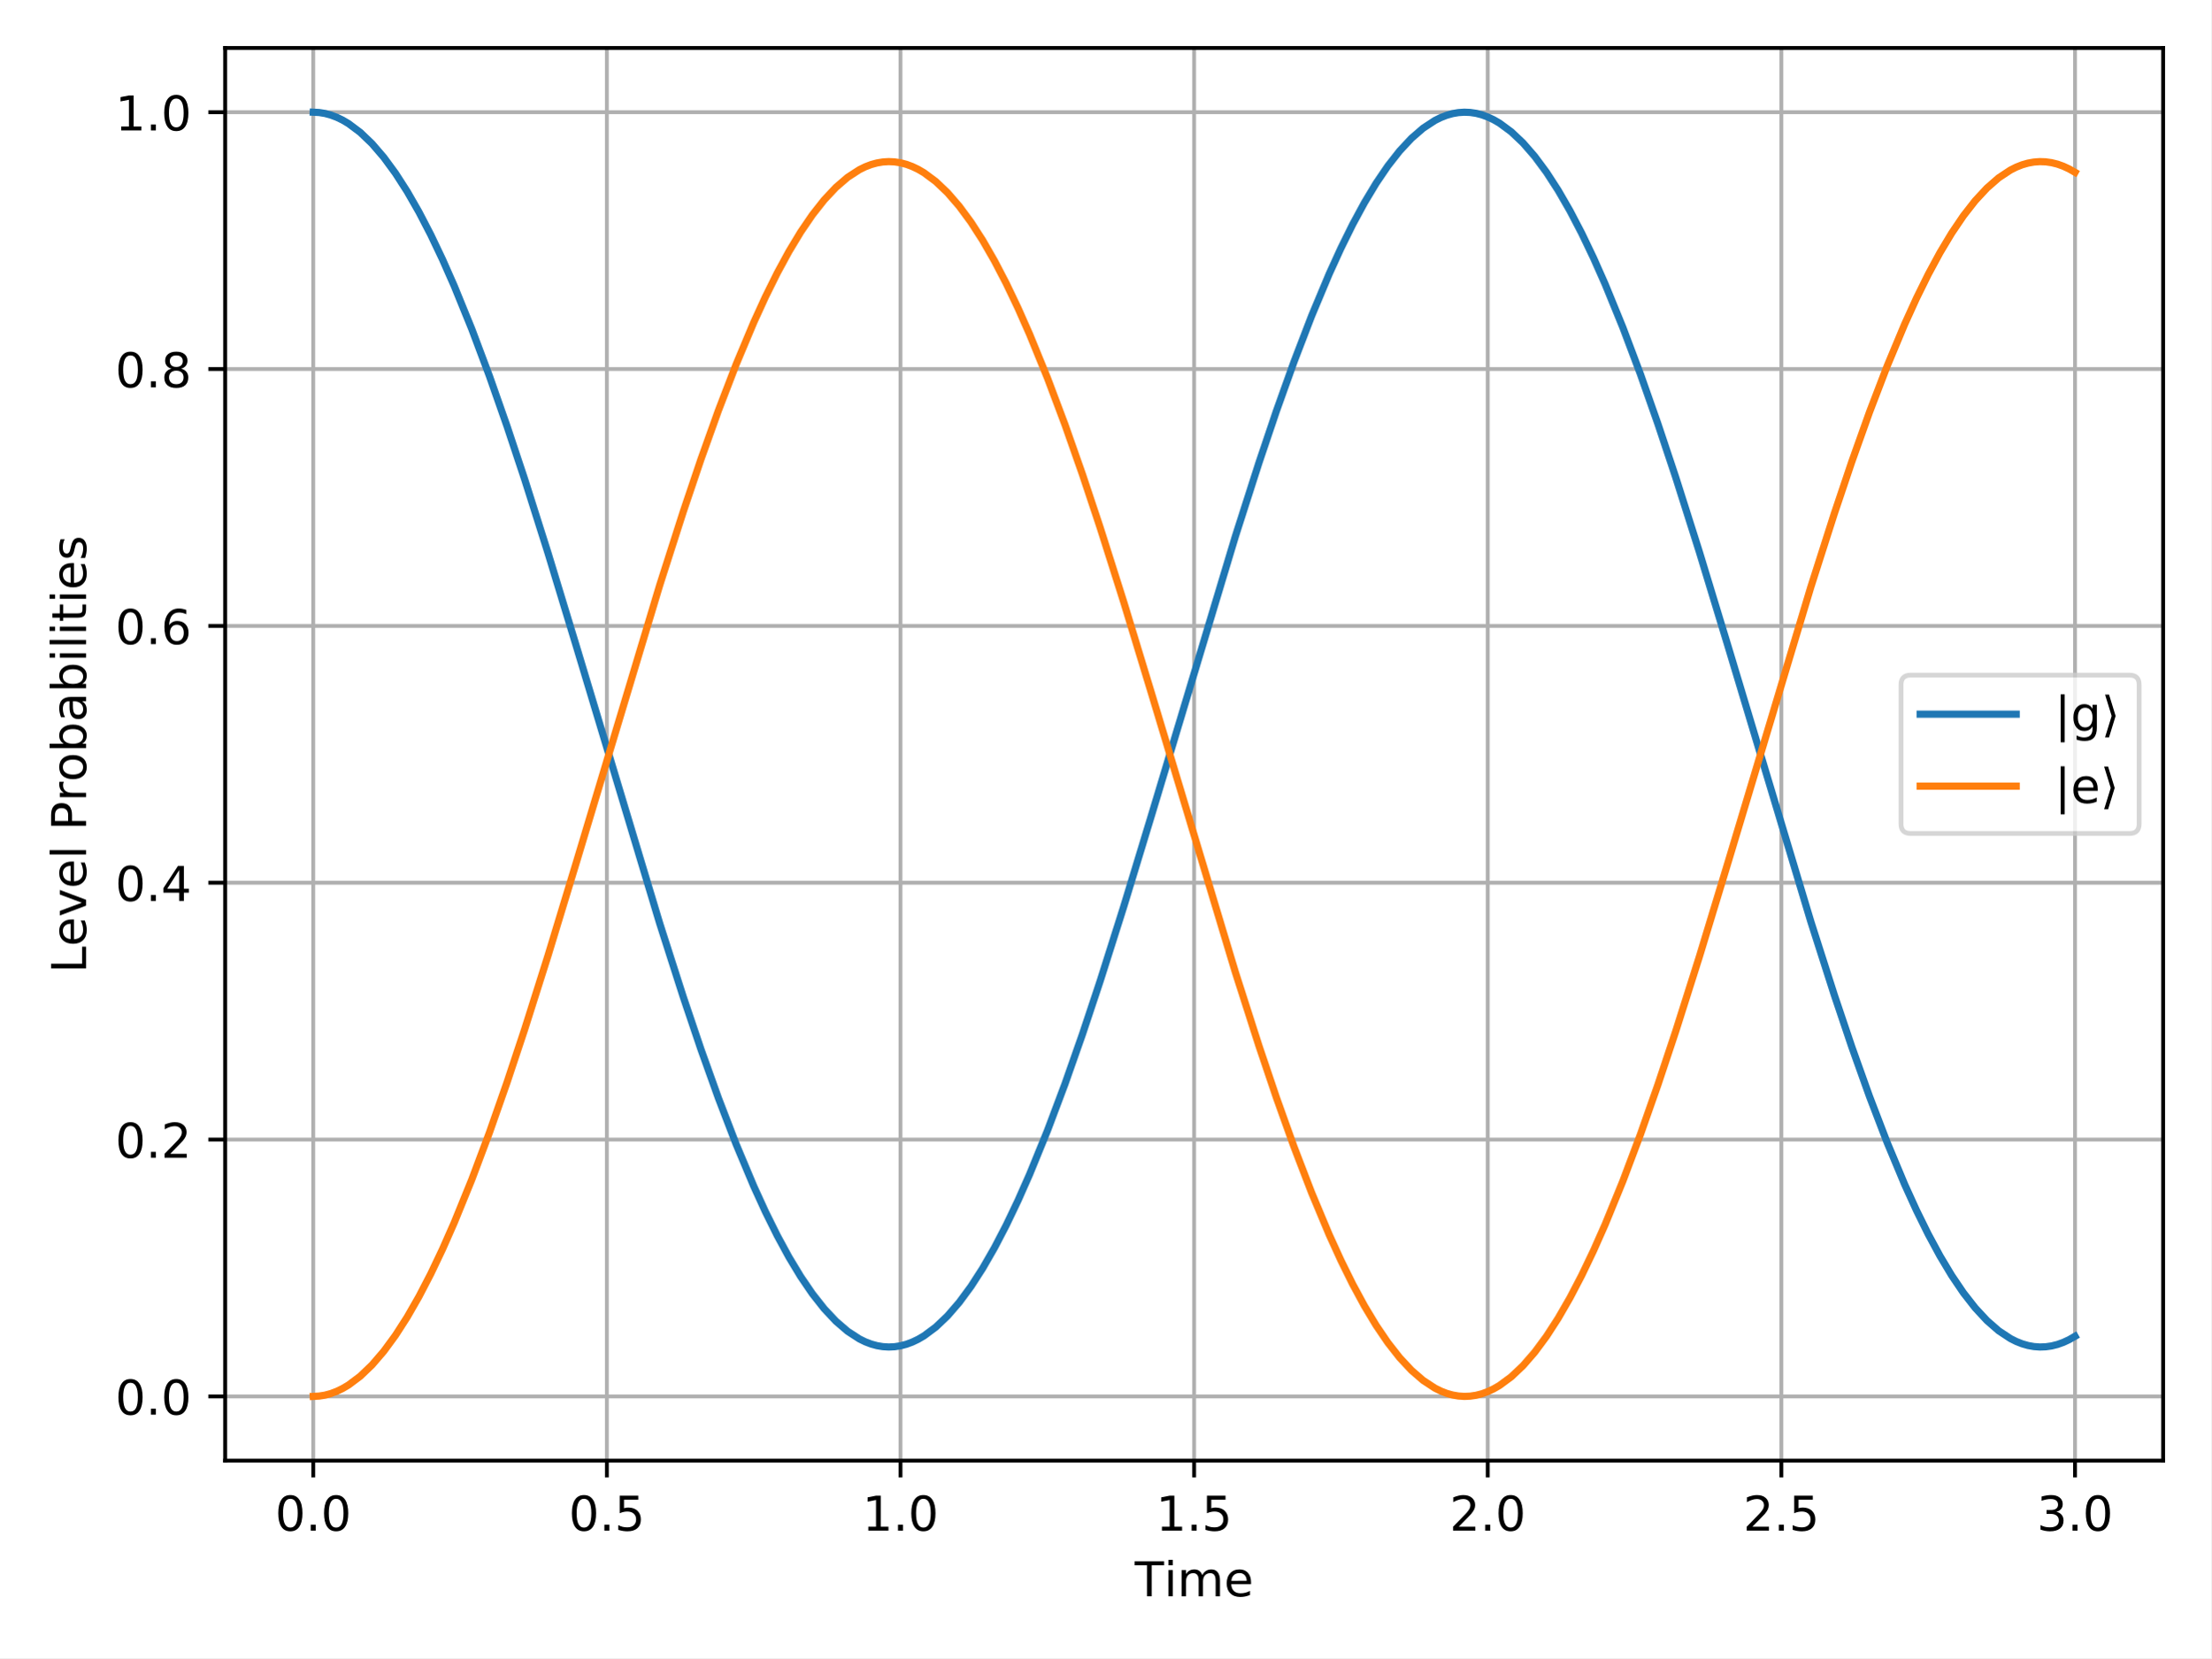
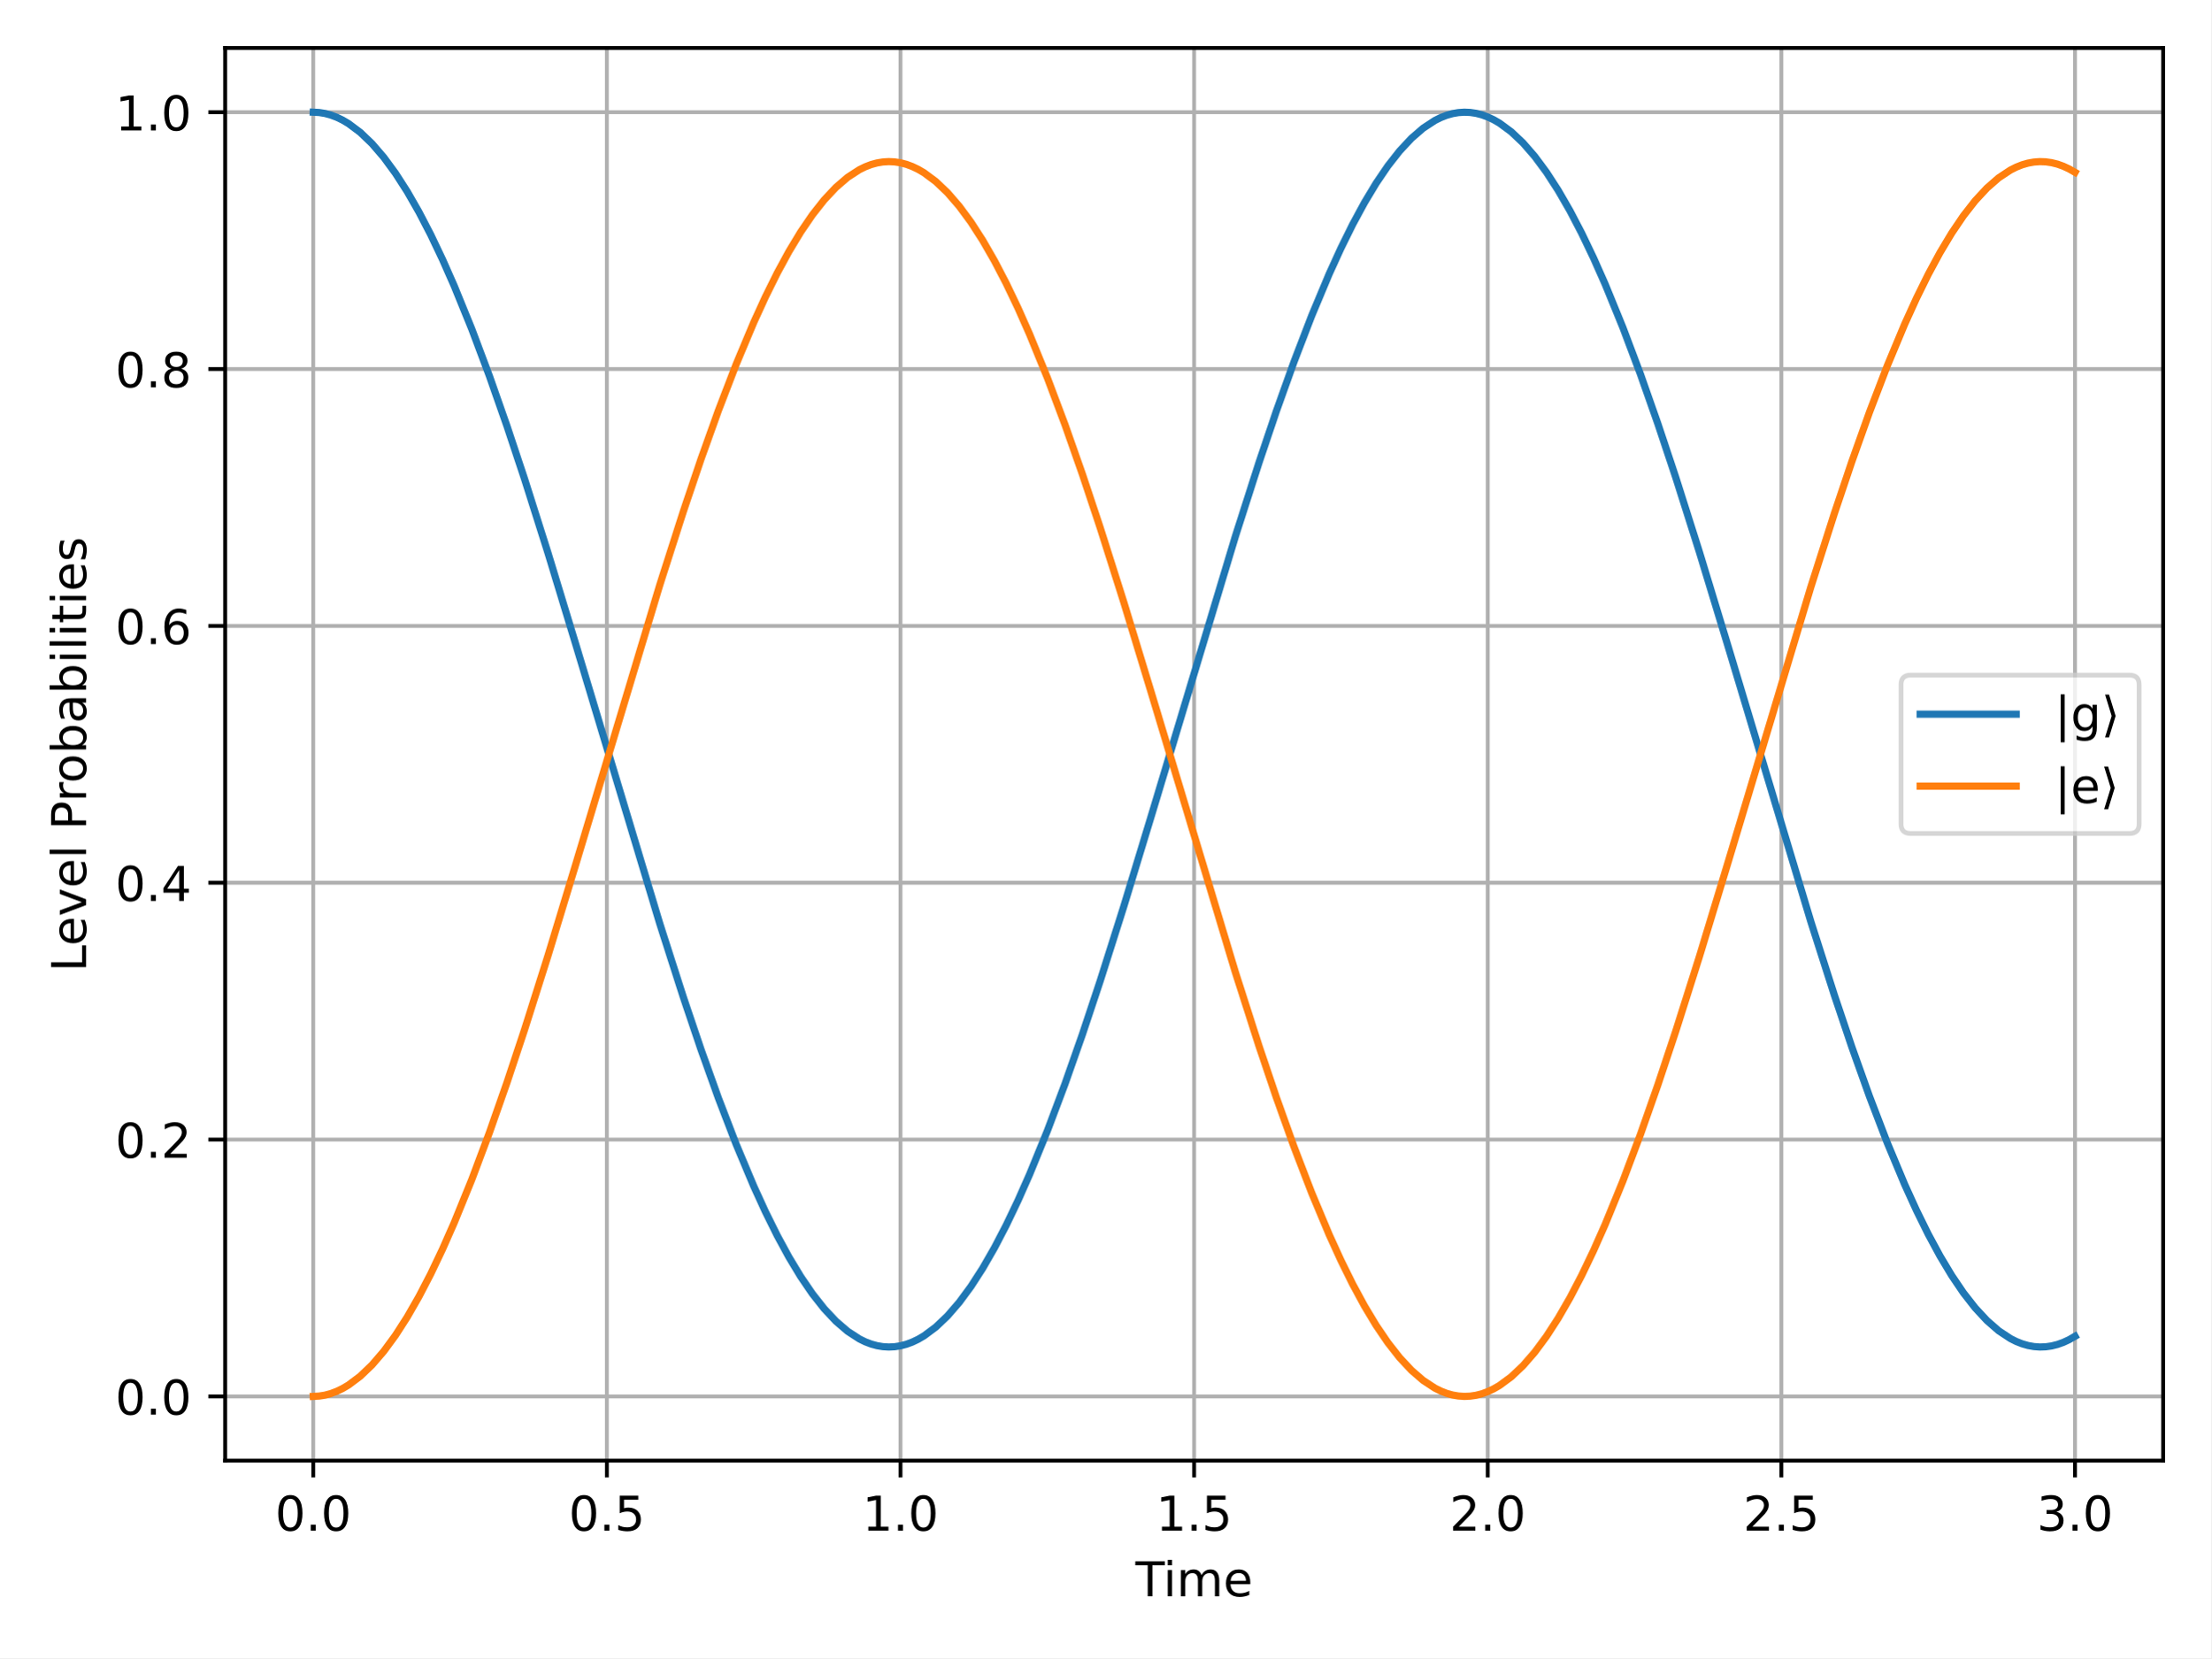
<svg xmlns="http://www.w3.org/2000/svg" xmlns:xlink="http://www.w3.org/1999/xlink" height="345.6pt" version="1.1" viewBox="0 0 460.8 345.6" width="460.8pt">
  <defs>
    <style type="text/css">
*{stroke-linecap:butt;stroke-linejoin:round;}
  </style>
  </defs>
  <g id="figure_1">
    <g id="patch_1">
      <path d="M 0 345.6  L 460.8 345.6  L 460.8 0  L 0 0  z " style="fill:#ffffff;" />
    </g>
    <g id="axes_1">
      <g id="patch_2">
        <path d="M 46.92 304.44  L 450.8 304.44  L 450.8 10  L 46.92 10  z " style="fill:#ffffff;" />
      </g>
      <g id="matplotlib.axis_1">
        <g id="xtick_1">
          <g id="line2d_1">
-             <path clip-path="url(#p2d7cda405e)" d="M 65.278 304.44  L 65.278 10  " style="fill:none;stroke:#b0b0b0;stroke-linecap:square;stroke-width:0.8;" />
+             <path clip-path="url(#p6e628cf061)" d="M 65.278 304.44  L 65.278 10  " style="fill:none;stroke:#b0b0b0;stroke-linecap:square;stroke-width:0.8;" />
          </g>
          <g id="line2d_2">
            <defs>
-               <path d="M 0 0  L 0 3.5  " id="md38c2b5444" style="stroke:#000000;stroke-width:0.8;" />
-             </defs>
-             <g>
-               <use style="stroke:#000000;stroke-width:0.8;" x="65.278" xlink:href="#md38c2b5444" y="304.44" />
+               <path d="M 0 0  L 0 3.5  " id="mfdcd3db2ee" style="stroke:#000000;stroke-width:0.8;" />
+             </defs>
+             <g>
+               <use style="stroke:#000000;stroke-width:0.8;" x="65.278" xlink:href="#mfdcd3db2ee" y="304.44" />
            </g>
          </g>
          <g id="text_1">
            <defs>
              <path d="M 31.781 66.406  Q 24.172 66.406 20.328 58.906  Q 16.5 51.422 16.5 36.375  Q 16.5 21.391 20.328 13.891  Q 24.172 6.391 31.781 6.391  Q 39.453 6.391 43.281 13.891  Q 47.125 21.391 47.125 36.375  Q 47.125 51.422 43.281 58.906  Q 39.453 66.406 31.781 66.406  z M 31.781 74.219  Q 44.047 74.219 50.516 64.516  Q 56.984 54.828 56.984 36.375  Q 56.984 17.969 50.516 8.266  Q 44.047 -1.422 31.781 -1.422  Q 19.531 -1.422 13.062 8.266  Q 6.594 17.969 6.594 36.375  Q 6.594 54.828 13.062 64.516  Q 19.531 74.219 31.781 74.219  z " id="DejaVuSans-48" />
              <path d="M 10.688 12.406  L 21 12.406  L 21 0  L 10.688 0  z " id="DejaVuSans-46" />
            </defs>
            <g transform="translate(57.32662 319.0384)scale(0.1 -0.1)">
              <use xlink:href="#DejaVuSans-48" />
              <use x="63.623" xlink:href="#DejaVuSans-46" />
              <use x="95.41" xlink:href="#DejaVuSans-48" />
            </g>
          </g>
        </g>
        <g id="xtick_2">
          <g id="line2d_3">
-             <path clip-path="url(#p2d7cda405e)" d="M 126.472 304.44  L 126.472 10  " style="fill:none;stroke:#b0b0b0;stroke-linecap:square;stroke-width:0.8;" />
+             <path clip-path="url(#p6e628cf061)" d="M 126.472 304.44  L 126.472 10  " style="fill:none;stroke:#b0b0b0;stroke-linecap:square;stroke-width:0.8;" />
          </g>
          <g id="line2d_4">
            <g>
-               <use style="stroke:#000000;stroke-width:0.8;" x="126.472" xlink:href="#md38c2b5444" y="304.44" />
+               <use style="stroke:#000000;stroke-width:0.8;" x="126.472" xlink:href="#mfdcd3db2ee" y="304.44" />
            </g>
          </g>
          <g id="text_2">
            <defs>
              <path d="M 10.797 72.906  L 49.516 72.906  L 49.516 64.594  L 19.828 64.594  L 19.828 46.734  Q 21.969 47.469 24.109 47.828  Q 26.266 48.188 28.422 48.188  Q 40.625 48.188 47.75 41.5  Q 54.891 34.812 54.891 23.391  Q 54.891 11.625 47.562 5.094  Q 40.234 -1.422 26.906 -1.422  Q 22.312 -1.422 17.547 -0.641  Q 12.797 0.141 7.719 1.703  L 7.719 11.625  Q 12.109 9.234 16.797 8.062  Q 21.484 6.891 26.703 6.891  Q 35.156 6.891 40.078 11.328  Q 45.016 15.766 45.016 23.391  Q 45.016 31 40.078 35.438  Q 35.156 39.891 26.703 39.891  Q 22.75 39.891 18.812 39.016  Q 14.891 38.141 10.797 36.281  z " id="DejaVuSans-53" />
            </defs>
            <g transform="translate(118.5206 319.0384)scale(0.1 -0.1)">
              <use xlink:href="#DejaVuSans-48" />
              <use x="63.623" xlink:href="#DejaVuSans-46" />
              <use x="95.41" xlink:href="#DejaVuSans-53" />
            </g>
          </g>
        </g>
        <g id="xtick_3">
          <g id="line2d_5">
-             <path clip-path="url(#p2d7cda405e)" d="M 187.666 304.44  L 187.666 10  " style="fill:none;stroke:#b0b0b0;stroke-linecap:square;stroke-width:0.8;" />
+             <path clip-path="url(#p6e628cf061)" d="M 187.666 304.44  L 187.666 10  " style="fill:none;stroke:#b0b0b0;stroke-linecap:square;stroke-width:0.8;" />
          </g>
          <g id="line2d_6">
            <g>
-               <use style="stroke:#000000;stroke-width:0.8;" x="187.666" xlink:href="#md38c2b5444" y="304.44" />
+               <use style="stroke:#000000;stroke-width:0.8;" x="187.666" xlink:href="#mfdcd3db2ee" y="304.44" />
            </g>
          </g>
          <g id="text_3">
            <defs>
              <path d="M 12.406 8.297  L 28.516 8.297  L 28.516 63.922  L 10.984 60.406  L 10.984 69.391  L 28.422 72.906  L 38.281 72.906  L 38.281 8.297  L 54.391 8.297  L 54.391 0  L 12.406 0  z " id="DejaVuSans-49" />
            </defs>
            <g transform="translate(179.7145 319.0384)scale(0.1 -0.1)">
              <use xlink:href="#DejaVuSans-49" />
              <use x="63.623" xlink:href="#DejaVuSans-46" />
              <use x="95.41" xlink:href="#DejaVuSans-48" />
            </g>
          </g>
        </g>
        <g id="xtick_4">
          <g id="line2d_7">
-             <path clip-path="url(#p2d7cda405e)" d="M 248.86 304.44  L 248.86 10  " style="fill:none;stroke:#b0b0b0;stroke-linecap:square;stroke-width:0.8;" />
+             <path clip-path="url(#p6e628cf061)" d="M 248.86 304.44  L 248.86 10  " style="fill:none;stroke:#b0b0b0;stroke-linecap:square;stroke-width:0.8;" />
          </g>
          <g id="line2d_8">
            <g>
-               <use style="stroke:#000000;stroke-width:0.8;" x="248.86" xlink:href="#md38c2b5444" y="304.44" />
+               <use style="stroke:#000000;stroke-width:0.8;" x="248.86" xlink:href="#mfdcd3db2ee" y="304.44" />
            </g>
          </g>
          <g id="text_4">
            <g transform="translate(240.9084 319.0384)scale(0.1 -0.1)">
              <use xlink:href="#DejaVuSans-49" />
              <use x="63.623" xlink:href="#DejaVuSans-46" />
              <use x="95.41" xlink:href="#DejaVuSans-53" />
            </g>
          </g>
        </g>
        <g id="xtick_5">
          <g id="line2d_9">
-             <path clip-path="url(#p2d7cda405e)" d="M 310.054 304.44  L 310.054 10  " style="fill:none;stroke:#b0b0b0;stroke-linecap:square;stroke-width:0.8;" />
+             <path clip-path="url(#p6e628cf061)" d="M 310.054 304.44  L 310.054 10  " style="fill:none;stroke:#b0b0b0;stroke-linecap:square;stroke-width:0.8;" />
          </g>
          <g id="line2d_10">
            <g>
-               <use style="stroke:#000000;stroke-width:0.8;" x="310.054" xlink:href="#md38c2b5444" y="304.44" />
+               <use style="stroke:#000000;stroke-width:0.8;" x="310.054" xlink:href="#mfdcd3db2ee" y="304.44" />
            </g>
          </g>
          <g id="text_5">
            <defs>
              <path d="M 19.188 8.297  L 53.609 8.297  L 53.609 0  L 7.328 0  L 7.328 8.297  Q 12.938 14.109 22.625 23.891  Q 32.328 33.688 34.812 36.531  Q 39.547 41.844 41.422 45.531  Q 43.312 49.219 43.312 52.781  Q 43.312 58.594 39.234 62.25  Q 35.156 65.922 28.609 65.922  Q 23.969 65.922 18.812 64.312  Q 13.672 62.703 7.812 59.422  L 7.812 69.391  Q 13.766 71.781 18.938 73  Q 24.125 74.219 28.422 74.219  Q 39.75 74.219 46.484 68.547  Q 53.219 62.891 53.219 53.422  Q 53.219 48.922 51.531 44.891  Q 49.859 40.875 45.406 35.406  Q 44.188 33.984 37.641 27.219  Q 31.109 20.453 19.188 8.297  z " id="DejaVuSans-50" />
            </defs>
            <g transform="translate(302.1024 319.0384)scale(0.1 -0.1)">
              <use xlink:href="#DejaVuSans-50" />
              <use x="63.623" xlink:href="#DejaVuSans-46" />
              <use x="95.41" xlink:href="#DejaVuSans-48" />
            </g>
          </g>
        </g>
        <g id="xtick_6">
          <g id="line2d_11">
-             <path clip-path="url(#p2d7cda405e)" d="M 371.248 304.44  L 371.248 10  " style="fill:none;stroke:#b0b0b0;stroke-linecap:square;stroke-width:0.8;" />
+             <path clip-path="url(#p6e628cf061)" d="M 371.248 304.44  L 371.248 10  " style="fill:none;stroke:#b0b0b0;stroke-linecap:square;stroke-width:0.8;" />
          </g>
          <g id="line2d_12">
            <g>
-               <use style="stroke:#000000;stroke-width:0.8;" x="371.248" xlink:href="#md38c2b5444" y="304.44" />
+               <use style="stroke:#000000;stroke-width:0.8;" x="371.248" xlink:href="#mfdcd3db2ee" y="304.44" />
            </g>
          </g>
          <g id="text_6">
            <g transform="translate(363.2963 319.0384)scale(0.1 -0.1)">
              <use xlink:href="#DejaVuSans-50" />
              <use x="63.623" xlink:href="#DejaVuSans-46" />
              <use x="95.41" xlink:href="#DejaVuSans-53" />
            </g>
          </g>
        </g>
        <g id="xtick_7">
          <g id="line2d_13">
-             <path clip-path="url(#p2d7cda405e)" d="M 432.442 304.44  L 432.442 10  " style="fill:none;stroke:#b0b0b0;stroke-linecap:square;stroke-width:0.8;" />
+             <path clip-path="url(#p6e628cf061)" d="M 432.442 304.44  L 432.442 10  " style="fill:none;stroke:#b0b0b0;stroke-linecap:square;stroke-width:0.8;" />
          </g>
          <g id="line2d_14">
            <g>
-               <use style="stroke:#000000;stroke-width:0.8;" x="432.442" xlink:href="#md38c2b5444" y="304.44" />
+               <use style="stroke:#000000;stroke-width:0.8;" x="432.442" xlink:href="#mfdcd3db2ee" y="304.44" />
            </g>
          </g>
          <g id="text_7">
            <defs>
              <path d="M 40.578 39.312  Q 47.656 37.797 51.625 33  Q 55.609 28.219 55.609 21.188  Q 55.609 10.406 48.188 4.484  Q 40.766 -1.422 27.094 -1.422  Q 22.516 -1.422 17.656 -0.516  Q 12.797 0.391 7.625 2.203  L 7.625 11.719  Q 11.719 9.328 16.594 8.109  Q 21.484 6.891 26.812 6.891  Q 36.078 6.891 40.938 10.547  Q 45.797 14.203 45.797 21.188  Q 45.797 27.641 41.281 31.266  Q 36.766 34.906 28.719 34.906  L 20.219 34.906  L 20.219 43.016  L 29.109 43.016  Q 36.375 43.016 40.234 45.922  Q 44.094 48.828 44.094 54.297  Q 44.094 59.906 40.109 62.906  Q 36.141 65.922 28.719 65.922  Q 24.656 65.922 20.016 65.031  Q 15.375 64.156 9.812 62.312  L 9.812 71.094  Q 15.438 72.656 20.344 73.438  Q 25.25 74.219 29.594 74.219  Q 40.828 74.219 47.359 69.109  Q 53.906 64.016 53.906 55.328  Q 53.906 49.266 50.438 45.094  Q 46.969 40.922 40.578 39.312  z " id="DejaVuSans-51" />
            </defs>
            <g transform="translate(424.4903 319.0384)scale(0.1 -0.1)">
              <use xlink:href="#DejaVuSans-51" />
              <use x="63.623" xlink:href="#DejaVuSans-46" />
              <use x="95.41" xlink:href="#DejaVuSans-48" />
            </g>
          </g>
        </g>
        <g id="text_8">
          <defs>
            <path d="M -0.297 72.906  L 61.375 72.906  L 61.375 64.594  L 35.5 64.594  L 35.5 0  L 25.594 0  L 25.594 64.594  L -0.297 64.594  z " id="DejaVuSans-84" />
            <path d="M 9.422 54.688  L 18.406 54.688  L 18.406 0  L 9.422 0  z M 9.422 75.984  L 18.406 75.984  L 18.406 64.594  L 9.422 64.594  z " id="DejaVuSans-105" />
            <path d="M 52 44.188  Q 55.375 50.25 60.062 53.125  Q 64.75 56 71.094 56  Q 79.641 56 84.281 50.016  Q 88.922 44.047 88.922 33.016  L 88.922 0  L 79.891 0  L 79.891 32.719  Q 79.891 40.578 77.094 44.375  Q 74.312 48.188 68.609 48.188  Q 61.625 48.188 57.562 43.547  Q 53.516 38.922 53.516 30.906  L 53.516 0  L 44.484 0  L 44.484 32.719  Q 44.484 40.625 41.703 44.406  Q 38.922 48.188 33.109 48.188  Q 26.219 48.188 22.156 43.531  Q 18.109 38.875 18.109 30.906  L 18.109 0  L 9.078 0  L 9.078 54.688  L 18.109 54.688  L 18.109 46.188  Q 21.188 51.219 25.484 53.609  Q 29.781 56 35.688 56  Q 41.656 56 45.828 52.969  Q 50 49.953 52 44.188  z " id="DejaVuSans-109" />
            <path d="M 56.203 29.594  L 56.203 25.203  L 14.891 25.203  Q 15.484 15.922 20.484 11.062  Q 25.484 6.203 34.422 6.203  Q 39.594 6.203 44.453 7.469  Q 49.312 8.734 54.109 11.281  L 54.109 2.781  Q 49.266 0.734 44.188 -0.344  Q 39.109 -1.422 33.891 -1.422  Q 20.797 -1.422 13.156 6.188  Q 5.516 13.812 5.516 26.812  Q 5.516 40.234 12.766 48.109  Q 20.016 56 32.328 56  Q 43.359 56 49.781 48.891  Q 56.203 41.797 56.203 29.594  z M 47.219 32.234  Q 47.125 39.594 43.094 43.984  Q 39.062 48.391 32.422 48.391  Q 24.906 48.391 20.391 44.141  Q 15.875 39.891 15.188 32.172  z " id="DejaVuSans-101" />
          </defs>
-           <g transform="translate(236.4725 332.7166)scale(0.1 -0.1)">
+           <g transform="translate(236.6264 332.7166)scale(0.1 -0.1)">
            <use xlink:href="#DejaVuSans-84" />
-             <use x="61.037" xlink:href="#DejaVuSans-105" />
-             <use x="88.82" xlink:href="#DejaVuSans-109" />
-             <use x="186.232" xlink:href="#DejaVuSans-101" />
+             <use x="57.959" xlink:href="#DejaVuSans-105" />
+             <use x="85.742" xlink:href="#DejaVuSans-109" />
+             <use x="183.154" xlink:href="#DejaVuSans-101" />
          </g>
        </g>
      </g>
      <g id="matplotlib.axis_2">
        <g id="ytick_1">
          <g id="line2d_15">
-             <path clip-path="url(#p2d7cda405e)" d="M 46.92 291.056  L 450.8 291.056  " style="fill:none;stroke:#b0b0b0;stroke-linecap:square;stroke-width:0.8;" />
+             <path clip-path="url(#p6e628cf061)" d="M 46.92 291.056  L 450.8 291.056  " style="fill:none;stroke:#b0b0b0;stroke-linecap:square;stroke-width:0.8;" />
          </g>
          <g id="line2d_16">
            <defs>
-               <path d="M 0 0  L -3.5 0  " id="mb9bbd5b79d" style="stroke:#000000;stroke-width:0.8;" />
-             </defs>
-             <g>
-               <use style="stroke:#000000;stroke-width:0.8;" x="46.92" xlink:href="#mb9bbd5b79d" y="291.056" />
+               <path d="M 0 0  L -3.5 0  " id="m03b9d22a98" style="stroke:#000000;stroke-width:0.8;" />
+             </defs>
+             <g>
+               <use style="stroke:#000000;stroke-width:0.8;" x="46.92" xlink:href="#m03b9d22a98" y="291.056" />
            </g>
          </g>
          <g id="text_9">
            <g transform="translate(24.01687 294.8556)scale(0.1 -0.1)">
              <use xlink:href="#DejaVuSans-48" />
              <use x="63.623" xlink:href="#DejaVuSans-46" />
              <use x="95.41" xlink:href="#DejaVuSans-48" />
            </g>
          </g>
        </g>
        <g id="ytick_2">
          <g id="line2d_17">
-             <path clip-path="url(#p2d7cda405e)" d="M 46.92 237.522  L 450.8 237.522  " style="fill:none;stroke:#b0b0b0;stroke-linecap:square;stroke-width:0.8;" />
+             <path clip-path="url(#p6e628cf061)" d="M 46.92 237.522  L 450.8 237.522  " style="fill:none;stroke:#b0b0b0;stroke-linecap:square;stroke-width:0.8;" />
          </g>
          <g id="line2d_18">
            <g>
-               <use style="stroke:#000000;stroke-width:0.8;" x="46.92" xlink:href="#mb9bbd5b79d" y="237.522" />
+               <use style="stroke:#000000;stroke-width:0.8;" x="46.92" xlink:href="#m03b9d22a98" y="237.522" />
            </g>
          </g>
          <g id="text_10">
            <g transform="translate(24.01687 241.321)scale(0.1 -0.1)">
              <use xlink:href="#DejaVuSans-48" />
              <use x="63.623" xlink:href="#DejaVuSans-46" />
              <use x="95.41" xlink:href="#DejaVuSans-50" />
            </g>
          </g>
        </g>
        <g id="ytick_3">
          <g id="line2d_19">
-             <path clip-path="url(#p2d7cda405e)" d="M 46.92 183.987  L 450.8 183.987  " style="fill:none;stroke:#b0b0b0;stroke-linecap:square;stroke-width:0.8;" />
+             <path clip-path="url(#p6e628cf061)" d="M 46.92 183.987  L 450.8 183.987  " style="fill:none;stroke:#b0b0b0;stroke-linecap:square;stroke-width:0.8;" />
          </g>
          <g id="line2d_20">
            <g>
-               <use style="stroke:#000000;stroke-width:0.8;" x="46.92" xlink:href="#mb9bbd5b79d" y="183.987" />
+               <use style="stroke:#000000;stroke-width:0.8;" x="46.92" xlink:href="#m03b9d22a98" y="183.987" />
            </g>
          </g>
          <g id="text_11">
            <defs>
              <path d="M 37.797 64.312  L 12.891 25.391  L 37.797 25.391  z M 35.203 72.906  L 47.609 72.906  L 47.609 25.391  L 58.016 25.391  L 58.016 17.188  L 47.609 17.188  L 47.609 0  L 37.797 0  L 37.797 17.188  L 4.891 17.188  L 4.891 26.703  z " id="DejaVuSans-52" />
            </defs>
            <g transform="translate(24.01687 187.7865)scale(0.1 -0.1)">
              <use xlink:href="#DejaVuSans-48" />
              <use x="63.623" xlink:href="#DejaVuSans-46" />
              <use x="95.41" xlink:href="#DejaVuSans-52" />
            </g>
          </g>
        </g>
        <g id="ytick_4">
          <g id="line2d_21">
-             <path clip-path="url(#p2d7cda405e)" d="M 46.92 130.453  L 450.8 130.453  " style="fill:none;stroke:#b0b0b0;stroke-linecap:square;stroke-width:0.8;" />
+             <path clip-path="url(#p6e628cf061)" d="M 46.92 130.453  L 450.8 130.453  " style="fill:none;stroke:#b0b0b0;stroke-linecap:square;stroke-width:0.8;" />
          </g>
          <g id="line2d_22">
            <g>
-               <use style="stroke:#000000;stroke-width:0.8;" x="46.92" xlink:href="#mb9bbd5b79d" y="130.453" />
+               <use style="stroke:#000000;stroke-width:0.8;" x="46.92" xlink:href="#m03b9d22a98" y="130.453" />
            </g>
          </g>
          <g id="text_12">
            <defs>
              <path d="M 33.016 40.375  Q 26.375 40.375 22.484 35.828  Q 18.609 31.297 18.609 23.391  Q 18.609 15.531 22.484 10.953  Q 26.375 6.391 33.016 6.391  Q 39.656 6.391 43.531 10.953  Q 47.406 15.531 47.406 23.391  Q 47.406 31.297 43.531 35.828  Q 39.656 40.375 33.016 40.375  z M 52.594 71.297  L 52.594 62.312  Q 48.875 64.062 45.094 64.984  Q 41.312 65.922 37.594 65.922  Q 27.828 65.922 22.672 59.328  Q 17.531 52.734 16.797 39.406  Q 19.672 43.656 24.016 45.922  Q 28.375 48.188 33.594 48.188  Q 44.578 48.188 50.953 41.516  Q 57.328 34.859 57.328 23.391  Q 57.328 12.156 50.688 5.359  Q 44.047 -1.422 33.016 -1.422  Q 20.359 -1.422 13.672 8.266  Q 6.984 17.969 6.984 36.375  Q 6.984 53.656 15.188 63.938  Q 23.391 74.219 37.203 74.219  Q 40.922 74.219 44.703 73.484  Q 48.484 72.75 52.594 71.297  z " id="DejaVuSans-54" />
            </defs>
            <g transform="translate(24.01687 134.2519)scale(0.1 -0.1)">
              <use xlink:href="#DejaVuSans-48" />
              <use x="63.623" xlink:href="#DejaVuSans-46" />
              <use x="95.41" xlink:href="#DejaVuSans-54" />
            </g>
          </g>
        </g>
        <g id="ytick_5">
          <g id="line2d_23">
-             <path clip-path="url(#p2d7cda405e)" d="M 46.92 76.918  L 450.8 76.918  " style="fill:none;stroke:#b0b0b0;stroke-linecap:square;stroke-width:0.8;" />
+             <path clip-path="url(#p6e628cf061)" d="M 46.92 76.918  L 450.8 76.918  " style="fill:none;stroke:#b0b0b0;stroke-linecap:square;stroke-width:0.8;" />
          </g>
          <g id="line2d_24">
            <g>
-               <use style="stroke:#000000;stroke-width:0.8;" x="46.92" xlink:href="#mb9bbd5b79d" y="76.918" />
+               <use style="stroke:#000000;stroke-width:0.8;" x="46.92" xlink:href="#m03b9d22a98" y="76.918" />
            </g>
          </g>
          <g id="text_13">
            <defs>
              <path d="M 31.781 34.625  Q 24.75 34.625 20.719 30.859  Q 16.703 27.094 16.703 20.516  Q 16.703 13.922 20.719 10.156  Q 24.75 6.391 31.781 6.391  Q 38.812 6.391 42.859 10.172  Q 46.922 13.969 46.922 20.516  Q 46.922 27.094 42.891 30.859  Q 38.875 34.625 31.781 34.625  z M 21.922 38.812  Q 15.578 40.375 12.031 44.719  Q 8.5 49.078 8.5 55.328  Q 8.5 64.062 14.719 69.141  Q 20.953 74.219 31.781 74.219  Q 42.672 74.219 48.875 69.141  Q 55.078 64.062 55.078 55.328  Q 55.078 49.078 51.531 44.719  Q 48 40.375 41.703 38.812  Q 48.828 37.156 52.797 32.312  Q 56.781 27.484 56.781 20.516  Q 56.781 9.906 50.312 4.234  Q 43.844 -1.422 31.781 -1.422  Q 19.734 -1.422 13.25 4.234  Q 6.781 9.906 6.781 20.516  Q 6.781 27.484 10.781 32.312  Q 14.797 37.156 21.922 38.812  z M 18.312 54.391  Q 18.312 48.734 21.844 45.562  Q 25.391 42.391 31.781 42.391  Q 38.141 42.391 41.719 45.562  Q 45.312 48.734 45.312 54.391  Q 45.312 60.062 41.719 63.234  Q 38.141 66.406 31.781 66.406  Q 25.391 66.406 21.844 63.234  Q 18.312 60.062 18.312 54.391  z " id="DejaVuSans-56" />
            </defs>
            <g transform="translate(24.01687 80.7174)scale(0.1 -0.1)">
              <use xlink:href="#DejaVuSans-48" />
              <use x="63.623" xlink:href="#DejaVuSans-46" />
              <use x="95.41" xlink:href="#DejaVuSans-56" />
            </g>
          </g>
        </g>
        <g id="ytick_6">
          <g id="line2d_25">
-             <path clip-path="url(#p2d7cda405e)" d="M 46.92 23.384  L 450.8 23.384  " style="fill:none;stroke:#b0b0b0;stroke-linecap:square;stroke-width:0.8;" />
+             <path clip-path="url(#p6e628cf061)" d="M 46.92 23.384  L 450.8 23.384  " style="fill:none;stroke:#b0b0b0;stroke-linecap:square;stroke-width:0.8;" />
          </g>
          <g id="line2d_26">
            <g>
-               <use style="stroke:#000000;stroke-width:0.8;" x="46.92" xlink:href="#mb9bbd5b79d" y="23.384" />
+               <use style="stroke:#000000;stroke-width:0.8;" x="46.92" xlink:href="#m03b9d22a98" y="23.384" />
            </g>
          </g>
          <g id="text_14">
            <g transform="translate(24.01687 27.18285)scale(0.1 -0.1)">
              <use xlink:href="#DejaVuSans-49" />
              <use x="63.623" xlink:href="#DejaVuSans-46" />
              <use x="95.41" xlink:href="#DejaVuSans-48" />
            </g>
          </g>
        </g>
        <g id="text_15">
          <defs>
            <path d="M 9.812 72.906  L 19.672 72.906  L 19.672 8.297  L 55.172 8.297  L 55.172 0  L 9.812 0  z " id="DejaVuSans-76" />
            <path d="M 2.984 54.688  L 12.5 54.688  L 29.594 8.797  L 46.688 54.688  L 56.203 54.688  L 35.688 0  L 23.484 0  z " id="DejaVuSans-118" />
            <path d="M 9.422 75.984  L 18.406 75.984  L 18.406 0  L 9.422 0  z " id="DejaVuSans-108" />
            <path id="DejaVuSans-32" />
            <path d="M 19.672 64.797  L 19.672 37.406  L 32.078 37.406  Q 38.969 37.406 42.719 40.969  Q 46.484 44.531 46.484 51.125  Q 46.484 57.672 42.719 61.234  Q 38.969 64.797 32.078 64.797  z M 9.812 72.906  L 32.078 72.906  Q 44.344 72.906 50.609 67.359  Q 56.891 61.812 56.891 51.125  Q 56.891 40.328 50.609 34.812  Q 44.344 29.297 32.078 29.297  L 19.672 29.297  L 19.672 0  L 9.812 0  z " id="DejaVuSans-80" />
            <path d="M 41.109 46.297  Q 39.594 47.172 37.812 47.578  Q 36.031 48 33.891 48  Q 26.266 48 22.188 43.047  Q 18.109 38.094 18.109 28.812  L 18.109 0  L 9.078 0  L 9.078 54.688  L 18.109 54.688  L 18.109 46.188  Q 20.953 51.172 25.484 53.578  Q 30.031 56 36.531 56  Q 37.453 56 38.578 55.875  Q 39.703 55.766 41.062 55.516  z " id="DejaVuSans-114" />
            <path d="M 30.609 48.391  Q 23.391 48.391 19.188 42.75  Q 14.984 37.109 14.984 27.297  Q 14.984 17.484 19.156 11.844  Q 23.344 6.203 30.609 6.203  Q 37.797 6.203 41.984 11.859  Q 46.188 17.531 46.188 27.297  Q 46.188 37.016 41.984 42.703  Q 37.797 48.391 30.609 48.391  z M 30.609 56  Q 42.328 56 49.016 48.375  Q 55.719 40.766 55.719 27.297  Q 55.719 13.875 49.016 6.219  Q 42.328 -1.422 30.609 -1.422  Q 18.844 -1.422 12.172 6.219  Q 5.516 13.875 5.516 27.297  Q 5.516 40.766 12.172 48.375  Q 18.844 56 30.609 56  z " id="DejaVuSans-111" />
            <path d="M 48.688 27.297  Q 48.688 37.203 44.609 42.844  Q 40.531 48.484 33.406 48.484  Q 26.266 48.484 22.188 42.844  Q 18.109 37.203 18.109 27.297  Q 18.109 17.391 22.188 11.75  Q 26.266 6.109 33.406 6.109  Q 40.531 6.109 44.609 11.75  Q 48.688 17.391 48.688 27.297  z M 18.109 46.391  Q 20.953 51.266 25.266 53.625  Q 29.594 56 35.594 56  Q 45.562 56 51.781 48.094  Q 58.016 40.188 58.016 27.297  Q 58.016 14.406 51.781 6.484  Q 45.562 -1.422 35.594 -1.422  Q 29.594 -1.422 25.266 0.953  Q 20.953 3.328 18.109 8.203  L 18.109 0  L 9.078 0  L 9.078 75.984  L 18.109 75.984  z " id="DejaVuSans-98" />
            <path d="M 34.281 27.484  Q 23.391 27.484 19.188 25  Q 14.984 22.516 14.984 16.5  Q 14.984 11.719 18.141 8.906  Q 21.297 6.109 26.703 6.109  Q 34.188 6.109 38.703 11.406  Q 43.219 16.703 43.219 25.484  L 43.219 27.484  z M 52.203 31.203  L 52.203 0  L 43.219 0  L 43.219 8.297  Q 40.141 3.328 35.547 0.953  Q 30.953 -1.422 24.312 -1.422  Q 15.922 -1.422 10.953 3.297  Q 6 8.016 6 15.922  Q 6 25.141 12.172 29.828  Q 18.359 34.516 30.609 34.516  L 43.219 34.516  L 43.219 35.406  Q 43.219 41.609 39.141 45  Q 35.062 48.391 27.688 48.391  Q 23 48.391 18.547 47.266  Q 14.109 46.141 10.016 43.891  L 10.016 52.203  Q 14.938 54.109 19.578 55.047  Q 24.219 56 28.609 56  Q 40.484 56 46.344 49.844  Q 52.203 43.703 52.203 31.203  z " id="DejaVuSans-97" />
            <path d="M 18.312 70.219  L 18.312 54.688  L 36.812 54.688  L 36.812 47.703  L 18.312 47.703  L 18.312 18.016  Q 18.312 11.328 20.141 9.422  Q 21.969 7.516 27.594 7.516  L 36.812 7.516  L 36.812 0  L 27.594 0  Q 17.188 0 13.234 3.875  Q 9.281 7.766 9.281 18.016  L 9.281 47.703  L 2.688 47.703  L 2.688 54.688  L 9.281 54.688  L 9.281 70.219  z " id="DejaVuSans-116" />
            <path d="M 44.281 53.078  L 44.281 44.578  Q 40.484 46.531 36.375 47.5  Q 32.281 48.484 27.875 48.484  Q 21.188 48.484 17.844 46.438  Q 14.5 44.391 14.5 40.281  Q 14.5 37.156 16.891 35.375  Q 19.281 33.594 26.516 31.984  L 29.594 31.297  Q 39.156 29.25 43.188 25.516  Q 47.219 21.781 47.219 15.094  Q 47.219 7.469 41.188 3.016  Q 35.156 -1.422 24.609 -1.422  Q 20.219 -1.422 15.453 -0.562  Q 10.688 0.297 5.422 2  L 5.422 11.281  Q 10.406 8.688 15.234 7.391  Q 20.062 6.109 24.812 6.109  Q 31.156 6.109 34.562 8.281  Q 37.984 10.453 37.984 14.406  Q 37.984 18.062 35.516 20.016  Q 33.062 21.969 24.703 23.781  L 21.578 24.516  Q 13.234 26.266 9.516 29.906  Q 5.812 33.547 5.812 39.891  Q 5.812 47.609 11.281 51.797  Q 16.75 56 26.812 56  Q 31.781 56 36.172 55.266  Q 40.578 54.547 44.281 53.078  z " id="DejaVuSans-115" />
          </defs>
-           <g transform="translate(17.93719 202.8333)rotate(-90)scale(0.1 -0.1)">
+           <g transform="translate(17.93719 202.5489)rotate(-90)scale(0.1 -0.1)">
            <use xlink:href="#DejaVuSans-76" />
-             <use x="55.697" xlink:href="#DejaVuSans-101" />
-             <use x="117.221" xlink:href="#DejaVuSans-118" />
-             <use x="176.4" xlink:href="#DejaVuSans-101" />
-             <use x="237.924" xlink:href="#DejaVuSans-108" />
-             <use x="265.707" xlink:href="#DejaVuSans-32" />
-             <use x="297.494" xlink:href="#DejaVuSans-80" />
-             <use x="357.781" xlink:href="#DejaVuSans-114" />
-             <use x="398.863" xlink:href="#DejaVuSans-111" />
-             <use x="460.045" xlink:href="#DejaVuSans-98" />
-             <use x="523.521" xlink:href="#DejaVuSans-97" />
-             <use x="584.801" xlink:href="#DejaVuSans-98" />
-             <use x="648.277" xlink:href="#DejaVuSans-105" />
-             <use x="676.061" xlink:href="#DejaVuSans-108" />
-             <use x="703.844" xlink:href="#DejaVuSans-105" />
-             <use x="731.627" xlink:href="#DejaVuSans-116" />
-             <use x="770.836" xlink:href="#DejaVuSans-105" />
-             <use x="798.619" xlink:href="#DejaVuSans-101" />
-             <use x="860.143" xlink:href="#DejaVuSans-115" />
+             <use x="53.963" xlink:href="#DejaVuSans-101" />
+             <use x="115.486" xlink:href="#DejaVuSans-118" />
+             <use x="174.666" xlink:href="#DejaVuSans-101" />
+             <use x="236.189" xlink:href="#DejaVuSans-108" />
+             <use x="263.973" xlink:href="#DejaVuSans-32" />
+             <use x="295.76" xlink:href="#DejaVuSans-80" />
+             <use x="354.312" xlink:href="#DejaVuSans-114" />
+             <use x="393.176" xlink:href="#DejaVuSans-111" />
+             <use x="454.357" xlink:href="#DejaVuSans-98" />
+             <use x="517.834" xlink:href="#DejaVuSans-97" />
+             <use x="579.113" xlink:href="#DejaVuSans-98" />
+             <use x="642.59" xlink:href="#DejaVuSans-105" />
+             <use x="670.373" xlink:href="#DejaVuSans-108" />
+             <use x="698.156" xlink:href="#DejaVuSans-105" />
+             <use x="725.939" xlink:href="#DejaVuSans-116" />
+             <use x="765.148" xlink:href="#DejaVuSans-105" />
+             <use x="792.932" xlink:href="#DejaVuSans-101" />
+             <use x="854.455" xlink:href="#DejaVuSans-115" />
          </g>
        </g>
      </g>
      <g id="line2d_27">
-         <path clip-path="url(#p2d7cda405e)" d="M 65.278 23.384  L 66.502 23.45  L 67.726 23.648  L 68.95 23.978  L 70.174 24.439  L 71.398 25.031  L 72.621 25.754  L 75.069 27.587  L 77.517 29.932  L 79.965 32.778  L 82.412 36.113  L 84.86 39.924  L 87.308 44.196  L 89.756 48.91  L 92.204 54.048  L 94.651 59.588  L 98.323 68.602  L 101.995 78.387  L 105.666 88.852  L 109.338 99.901  L 114.233 115.363  L 120.353 135.507  L 137.487 192.487  L 142.383 207.77  L 146.054 218.646  L 149.726 228.907  L 153.397 238.46  L 157.069 247.215  L 159.517 252.568  L 161.965 257.509  L 164.412 262.017  L 166.86 266.074  L 169.308 269.663  L 171.756 272.769  L 174.203 275.38  L 176.651 277.485  L 179.099 279.075  L 180.323 279.675  L 181.547 280.144  L 182.771 280.482  L 183.994 280.687  L 185.218 280.761  L 186.442 280.703  L 187.666 280.512  L 188.89 280.19  L 190.114 279.736  L 191.338 279.152  L 192.562 278.436  L 195.009 276.618  L 197.457 274.288  L 199.905 271.457  L 202.353 268.136  L 204.8 264.338  L 207.248 260.079  L 209.696 255.378  L 212.144 250.252  L 214.591 244.723  L 218.263 235.724  L 221.935 225.954  L 225.606 215.501  L 229.278 204.463  L 234.173 189.011  L 240.293 168.875  L 257.427 111.886  L 262.323 96.591  L 265.994 85.704  L 269.666 75.43  L 273.338 65.863  L 277.009 57.092  L 279.457 51.727  L 281.905 46.773  L 284.352 42.252  L 286.8 38.182  L 289.248 34.579  L 291.696 31.459  L 294.144 28.833  L 296.591 26.714  L 299.039 25.109  L 300.263 24.501  L 301.487 24.024  L 302.711 23.679  L 303.935 23.466  L 305.158 23.385  L 306.382 23.435  L 307.606 23.618  L 308.83 23.933  L 310.054 24.379  L 311.278 24.956  L 312.502 25.663  L 314.949 27.467  L 317.397 29.782  L 319.845 32.599  L 322.293 35.906  L 324.74 39.69  L 327.188 43.936  L 329.636 48.625  L 332.084 53.738  L 334.532 59.256  L 338.203 68.239  L 341.875 77.995  L 345.546 88.436  L 349.218 99.464  L 354.114 114.905  L 360.233 135.032  L 377.367 192.032  L 382.263 207.338  L 385.934 218.236  L 389.606 228.523  L 393.278 238.104  L 396.949 246.892  L 399.397 252.268  L 401.845 257.234  L 404.293 261.767  L 406.74 265.851  L 409.188 269.468  L 411.636 272.602  L 414.084 275.242  L 416.531 277.377  L 418.979 278.997  L 420.203 279.612  L 421.427 280.096  L 422.651 280.449  L 423.875 280.67  L 425.099 280.759  L 426.322 280.716  L 427.546 280.541  L 428.77 280.234  L 429.994 279.796  L 431.218 279.226  L 432.442 278.526  L 432.442 278.526  " style="fill:none;stroke:#1f77b4;stroke-linecap:square;stroke-width:1.5;" />
+         <path clip-path="url(#p6e628cf061)" d="M 65.278 23.384  L 66.502 23.45  L 67.726 23.648  L 68.95 23.978  L 70.174 24.439  L 71.398 25.031  L 72.621 25.754  L 75.069 27.587  L 77.517 29.932  L 79.965 32.778  L 82.412 36.113  L 84.86 39.924  L 87.308 44.196  L 89.756 48.91  L 92.204 54.048  L 94.651 59.588  L 98.323 68.602  L 101.995 78.387  L 105.666 88.852  L 109.338 99.901  L 114.233 115.363  L 120.353 135.507  L 137.487 192.487  L 142.383 207.77  L 146.054 218.646  L 149.726 228.907  L 153.397 238.46  L 157.069 247.215  L 159.517 252.568  L 161.965 257.509  L 164.412 262.017  L 166.86 266.074  L 169.308 269.663  L 171.756 272.769  L 174.203 275.38  L 176.651 277.485  L 179.099 279.075  L 180.323 279.675  L 181.547 280.144  L 182.771 280.482  L 183.994 280.687  L 185.218 280.761  L 186.442 280.703  L 187.666 280.512  L 188.89 280.19  L 190.114 279.736  L 191.338 279.152  L 192.562 278.436  L 195.009 276.618  L 197.457 274.288  L 199.905 271.457  L 202.353 268.136  L 204.8 264.338  L 207.248 260.079  L 209.696 255.378  L 212.144 250.252  L 214.591 244.723  L 218.263 235.724  L 221.935 225.954  L 225.606 215.501  L 229.278 204.463  L 234.173 189.011  L 240.293 168.875  L 257.427 111.886  L 262.323 96.591  L 265.994 85.704  L 269.666 75.43  L 273.338 65.863  L 277.009 57.092  L 279.457 51.727  L 281.905 46.773  L 284.352 42.252  L 286.8 38.182  L 289.248 34.579  L 291.696 31.459  L 294.144 28.833  L 296.591 26.714  L 299.039 25.109  L 300.263 24.501  L 301.487 24.024  L 302.711 23.679  L 303.935 23.466  L 305.158 23.385  L 306.382 23.435  L 307.606 23.618  L 308.83 23.933  L 310.054 24.379  L 311.278 24.956  L 312.502 25.663  L 314.949 27.467  L 317.397 29.782  L 319.845 32.599  L 322.293 35.906  L 324.74 39.69  L 327.188 43.936  L 329.636 48.625  L 332.084 53.738  L 334.532 59.256  L 338.203 68.239  L 341.875 77.995  L 345.546 88.436  L 349.218 99.464  L 354.114 114.905  L 360.233 135.032  L 377.367 192.032  L 382.263 207.338  L 385.934 218.236  L 389.606 228.523  L 393.278 238.104  L 396.949 246.892  L 399.397 252.268  L 401.845 257.234  L 404.293 261.767  L 406.74 265.851  L 409.188 269.468  L 411.636 272.602  L 414.084 275.242  L 416.531 277.377  L 418.979 278.997  L 420.203 279.612  L 421.427 280.096  L 422.651 280.449  L 423.875 280.67  L 425.099 280.759  L 426.322 280.716  L 427.546 280.541  L 428.77 280.234  L 429.994 279.796  L 431.218 279.226  L 432.442 278.526  L 432.442 278.526  " style="fill:none;stroke:#1f77b4;stroke-linecap:square;stroke-width:1.5;" />
      </g>
      <g id="line2d_28">
-         <path clip-path="url(#p2d7cda405e)" d="M 65.278 291.056  L 66.502 290.99  L 67.726 290.792  L 68.95 290.462  L 70.174 290.001  L 71.398 289.409  L 72.621 288.686  L 75.069 286.853  L 77.517 284.508  L 79.965 281.662  L 82.412 278.327  L 84.86 274.516  L 87.308 270.244  L 89.756 265.53  L 92.204 260.392  L 94.651 254.852  L 98.323 245.838  L 101.995 236.053  L 105.666 225.588  L 109.338 214.539  L 114.233 199.077  L 120.353 178.933  L 137.487 121.953  L 142.383 106.67  L 146.054 95.794  L 149.726 85.533  L 153.397 75.98  L 157.069 67.225  L 159.517 61.872  L 161.965 56.931  L 164.412 52.423  L 166.86 48.366  L 169.308 44.777  L 171.756 41.671  L 174.203 39.06  L 176.651 36.955  L 179.099 35.365  L 180.323 34.765  L 181.547 34.296  L 182.771 33.958  L 183.994 33.753  L 185.218 33.679  L 186.442 33.737  L 187.666 33.928  L 188.89 34.25  L 190.114 34.704  L 191.338 35.288  L 192.562 36.004  L 195.009 37.822  L 197.457 40.152  L 199.905 42.983  L 202.353 46.304  L 204.8 50.102  L 207.248 54.361  L 209.696 59.062  L 212.144 64.188  L 214.591 69.717  L 218.263 78.716  L 221.935 88.486  L 225.606 98.939  L 229.278 109.977  L 234.173 125.429  L 240.293 145.565  L 257.427 202.554  L 262.323 217.849  L 265.994 228.736  L 269.666 239.01  L 273.338 248.577  L 277.009 257.348  L 279.457 262.713  L 281.905 267.667  L 284.352 272.188  L 286.8 276.258  L 289.248 279.861  L 291.696 282.981  L 294.144 285.607  L 296.591 287.726  L 299.039 289.331  L 300.263 289.939  L 301.487 290.416  L 302.711 290.761  L 303.935 290.974  L 305.158 291.055  L 306.382 291.005  L 307.606 290.822  L 308.83 290.507  L 310.054 290.061  L 311.278 289.484  L 312.502 288.777  L 314.949 286.973  L 317.397 284.658  L 319.845 281.841  L 322.293 278.534  L 324.74 274.75  L 327.188 270.504  L 329.636 265.815  L 332.084 260.702  L 334.532 255.184  L 338.203 246.201  L 341.875 236.445  L 345.546 226.004  L 349.218 214.976  L 354.114 199.535  L 360.233 179.408  L 377.367 122.408  L 382.263 107.102  L 385.934 96.204  L 389.606 85.917  L 393.278 76.336  L 396.949 67.548  L 399.397 62.172  L 401.845 57.206  L 404.293 52.673  L 406.74 48.589  L 409.188 44.972  L 411.636 41.838  L 414.084 39.198  L 416.531 37.063  L 418.979 35.443  L 420.203 34.828  L 421.427 34.344  L 422.651 33.991  L 423.875 33.77  L 425.099 33.681  L 426.322 33.724  L 427.546 33.899  L 428.77 34.206  L 429.994 34.644  L 431.218 35.214  L 432.442 35.914  L 432.442 35.914  " style="fill:none;stroke:#ff7f0e;stroke-linecap:square;stroke-width:1.5;" />
+         <path clip-path="url(#p6e628cf061)" d="M 65.278 291.056  L 66.502 290.99  L 67.726 290.792  L 68.95 290.462  L 70.174 290.001  L 71.398 289.409  L 72.621 288.686  L 75.069 286.853  L 77.517 284.508  L 79.965 281.662  L 82.412 278.327  L 84.86 274.516  L 87.308 270.244  L 89.756 265.53  L 92.204 260.392  L 94.651 254.852  L 98.323 245.838  L 101.995 236.053  L 105.666 225.588  L 109.338 214.539  L 114.233 199.077  L 120.353 178.933  L 137.487 121.953  L 142.383 106.67  L 146.054 95.794  L 149.726 85.533  L 153.397 75.98  L 157.069 67.225  L 159.517 61.872  L 161.965 56.931  L 164.412 52.423  L 166.86 48.366  L 169.308 44.777  L 171.756 41.671  L 174.203 39.06  L 176.651 36.955  L 179.099 35.365  L 180.323 34.765  L 181.547 34.296  L 182.771 33.958  L 183.994 33.753  L 185.218 33.679  L 186.442 33.737  L 187.666 33.928  L 188.89 34.25  L 190.114 34.704  L 191.338 35.288  L 192.562 36.004  L 195.009 37.822  L 197.457 40.152  L 199.905 42.983  L 202.353 46.304  L 204.8 50.102  L 207.248 54.361  L 209.696 59.062  L 212.144 64.188  L 214.591 69.717  L 218.263 78.716  L 221.935 88.486  L 225.606 98.939  L 229.278 109.977  L 234.173 125.429  L 240.293 145.565  L 257.427 202.554  L 262.323 217.849  L 265.994 228.736  L 269.666 239.01  L 273.338 248.577  L 277.009 257.348  L 279.457 262.713  L 281.905 267.667  L 284.352 272.188  L 286.8 276.258  L 289.248 279.861  L 291.696 282.981  L 294.144 285.607  L 296.591 287.726  L 299.039 289.331  L 300.263 289.939  L 301.487 290.416  L 302.711 290.761  L 303.935 290.974  L 305.158 291.055  L 306.382 291.005  L 307.606 290.822  L 308.83 290.507  L 310.054 290.061  L 311.278 289.484  L 312.502 288.777  L 314.949 286.973  L 317.397 284.658  L 319.845 281.841  L 322.293 278.534  L 324.74 274.75  L 327.188 270.504  L 329.636 265.815  L 332.084 260.702  L 334.532 255.184  L 338.203 246.201  L 341.875 236.445  L 345.546 226.004  L 349.218 214.976  L 354.114 199.535  L 360.233 179.408  L 377.367 122.408  L 382.263 107.102  L 385.934 96.204  L 389.606 85.917  L 393.278 76.336  L 396.949 67.548  L 399.397 62.172  L 401.845 57.206  L 404.293 52.673  L 406.74 48.589  L 409.188 44.972  L 411.636 41.838  L 414.084 39.198  L 416.531 37.063  L 418.979 35.443  L 420.203 34.828  L 421.427 34.344  L 422.651 33.991  L 423.875 33.77  L 425.099 33.681  L 426.322 33.724  L 427.546 33.899  L 428.77 34.206  L 429.994 34.644  L 431.218 35.214  L 432.442 35.914  L 432.442 35.914  " style="fill:none;stroke:#ff7f0e;stroke-linecap:square;stroke-width:1.5;" />
      </g>
      <g id="patch_3">
        <path d="M 46.92 304.44  L 46.92 10  " style="fill:none;stroke:#000000;stroke-linecap:square;stroke-linejoin:miter;stroke-width:0.8;" />
      </g>
      <g id="patch_4">
        <path d="M 450.8 304.44  L 450.8 10  " style="fill:none;stroke:#000000;stroke-linecap:square;stroke-linejoin:miter;stroke-width:0.8;" />
      </g>
      <g id="patch_5">
        <path d="M 46.92 304.44  L 450.8 304.44  " style="fill:none;stroke:#000000;stroke-linecap:square;stroke-linejoin:miter;stroke-width:0.8;" />
      </g>
      <g id="patch_6">
        <path d="M 46.92 10  L 450.8 10  " style="fill:none;stroke:#000000;stroke-linecap:square;stroke-linejoin:miter;stroke-width:0.8;" />
      </g>
      <g id="legend_1">
        <g id="patch_7">
          <path d="M 398.181 173.72  L 443.8 173.72  Q 445.8 173.72 445.8 171.72  L 445.8 142.72  Q 445.8 140.72 443.8 140.72  L 398.181 140.72  Q 396.181 140.72 396.181 142.72  L 396.181 171.72  Q 396.181 173.72 398.181 173.72  z " style="fill:#ffffff;opacity:0.8;stroke:#cccccc;stroke-linejoin:miter;" />
        </g>
        <g id="line2d_29">
          <path d="M 400.181 148.862  L 420.181 148.862  " style="fill:none;stroke:#1f77b4;stroke-linecap:square;stroke-width:1.5;" />
        </g>
        <g id="line2d_30" />
        <g id="text_16">
          <defs>
            <path d="M 21 76.422  L 21 -23.578  L 12.703 -23.578  L 12.703 76.422  z " id="DejaVuSans-124" />
            <path d="M 45.406 27.984  Q 45.406 37.75 41.375 43.109  Q 37.359 48.484 30.078 48.484  Q 22.859 48.484 18.828 43.109  Q 14.797 37.75 14.797 27.984  Q 14.797 18.266 18.828 12.891  Q 22.859 7.516 30.078 7.516  Q 37.359 7.516 41.375 12.891  Q 45.406 18.266 45.406 27.984  z M 54.391 6.781  Q 54.391 -7.172 48.188 -13.984  Q 42 -20.797 29.203 -20.797  Q 24.469 -20.797 20.266 -20.094  Q 16.062 -19.391 12.109 -17.922  L 12.109 -9.188  Q 16.062 -11.328 19.922 -12.344  Q 23.781 -13.375 27.781 -13.375  Q 36.625 -13.375 41.016 -8.766  Q 45.406 -4.156 45.406 5.172  L 45.406 9.625  Q 42.625 4.781 38.281 2.391  Q 33.938 0 27.875 0  Q 17.828 0 11.672 7.656  Q 5.516 15.328 5.516 27.984  Q 5.516 40.672 11.672 48.328  Q 17.828 56 27.875 56  Q 33.938 56 38.281 53.609  Q 42.625 51.219 45.406 46.391  L 45.406 54.688  L 54.391 54.688  z " id="DejaVuSans-103" />
            <path d="M 30.078 31.344  L 16.312 -13.188  L 8.016 -13.188  L 21.781 31.344  L 8.016 75.875  L 16.312 75.875  z " id="DejaVuSans-10217" />
          </defs>
          <g transform="translate(428.1812 152.3622)scale(0.1 -0.1)">
            <use xlink:href="#DejaVuSans-124" />
            <use x="33.691" xlink:href="#DejaVuSans-103" />
            <use x="97.168" xlink:href="#DejaVuSans-10217" />
          </g>
        </g>
        <g id="line2d_31">
          <path d="M 400.181 163.862  L 420.181 163.862  " style="fill:none;stroke:#ff7f0e;stroke-linecap:square;stroke-width:1.5;" />
        </g>
        <g id="line2d_32" />
        <g id="text_17">
          <g transform="translate(428.1812 167.3622)scale(0.1 -0.1)">
            <use xlink:href="#DejaVuSans-124" />
            <use x="33.691" xlink:href="#DejaVuSans-101" />
            <use x="95.215" xlink:href="#DejaVuSans-10217" />
          </g>
        </g>
      </g>
    </g>
  </g>
  <defs>
-     <clipPath id="p2d7cda405e">
+     <clipPath id="p6e628cf061">
      <rect height="294.44" width="403.88" x="46.92" y="10" />
    </clipPath>
  </defs>
</svg>
